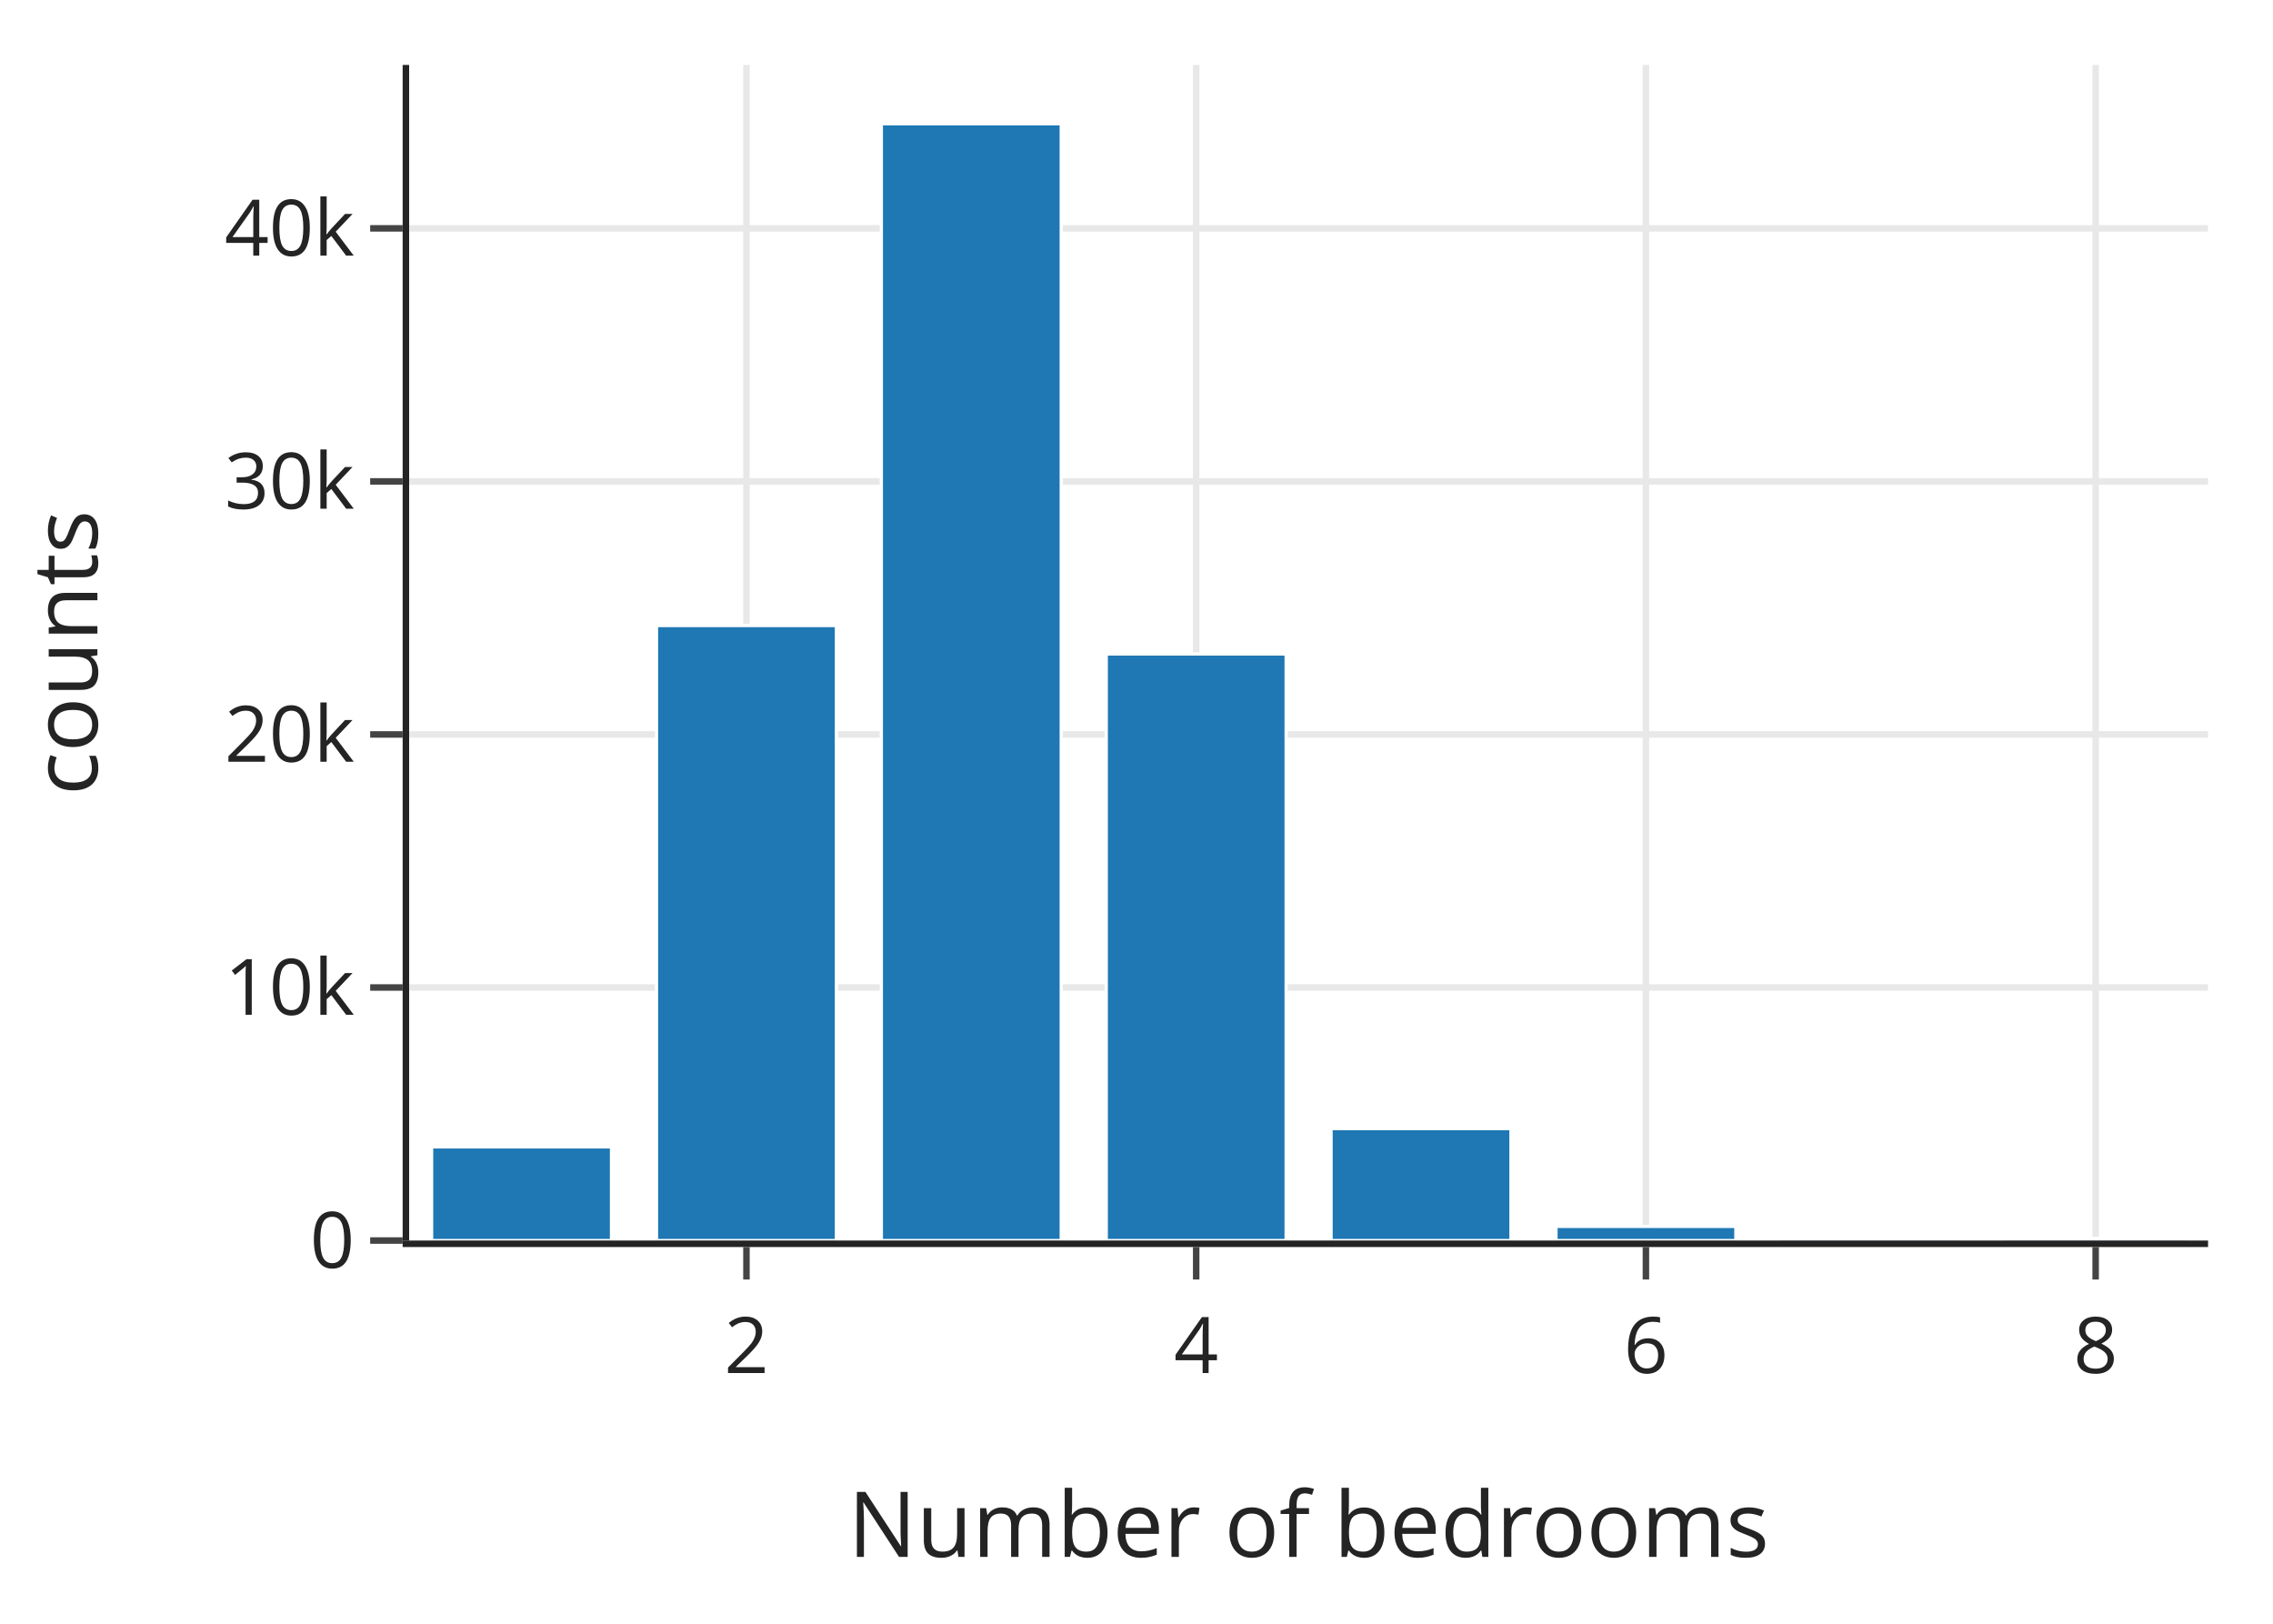
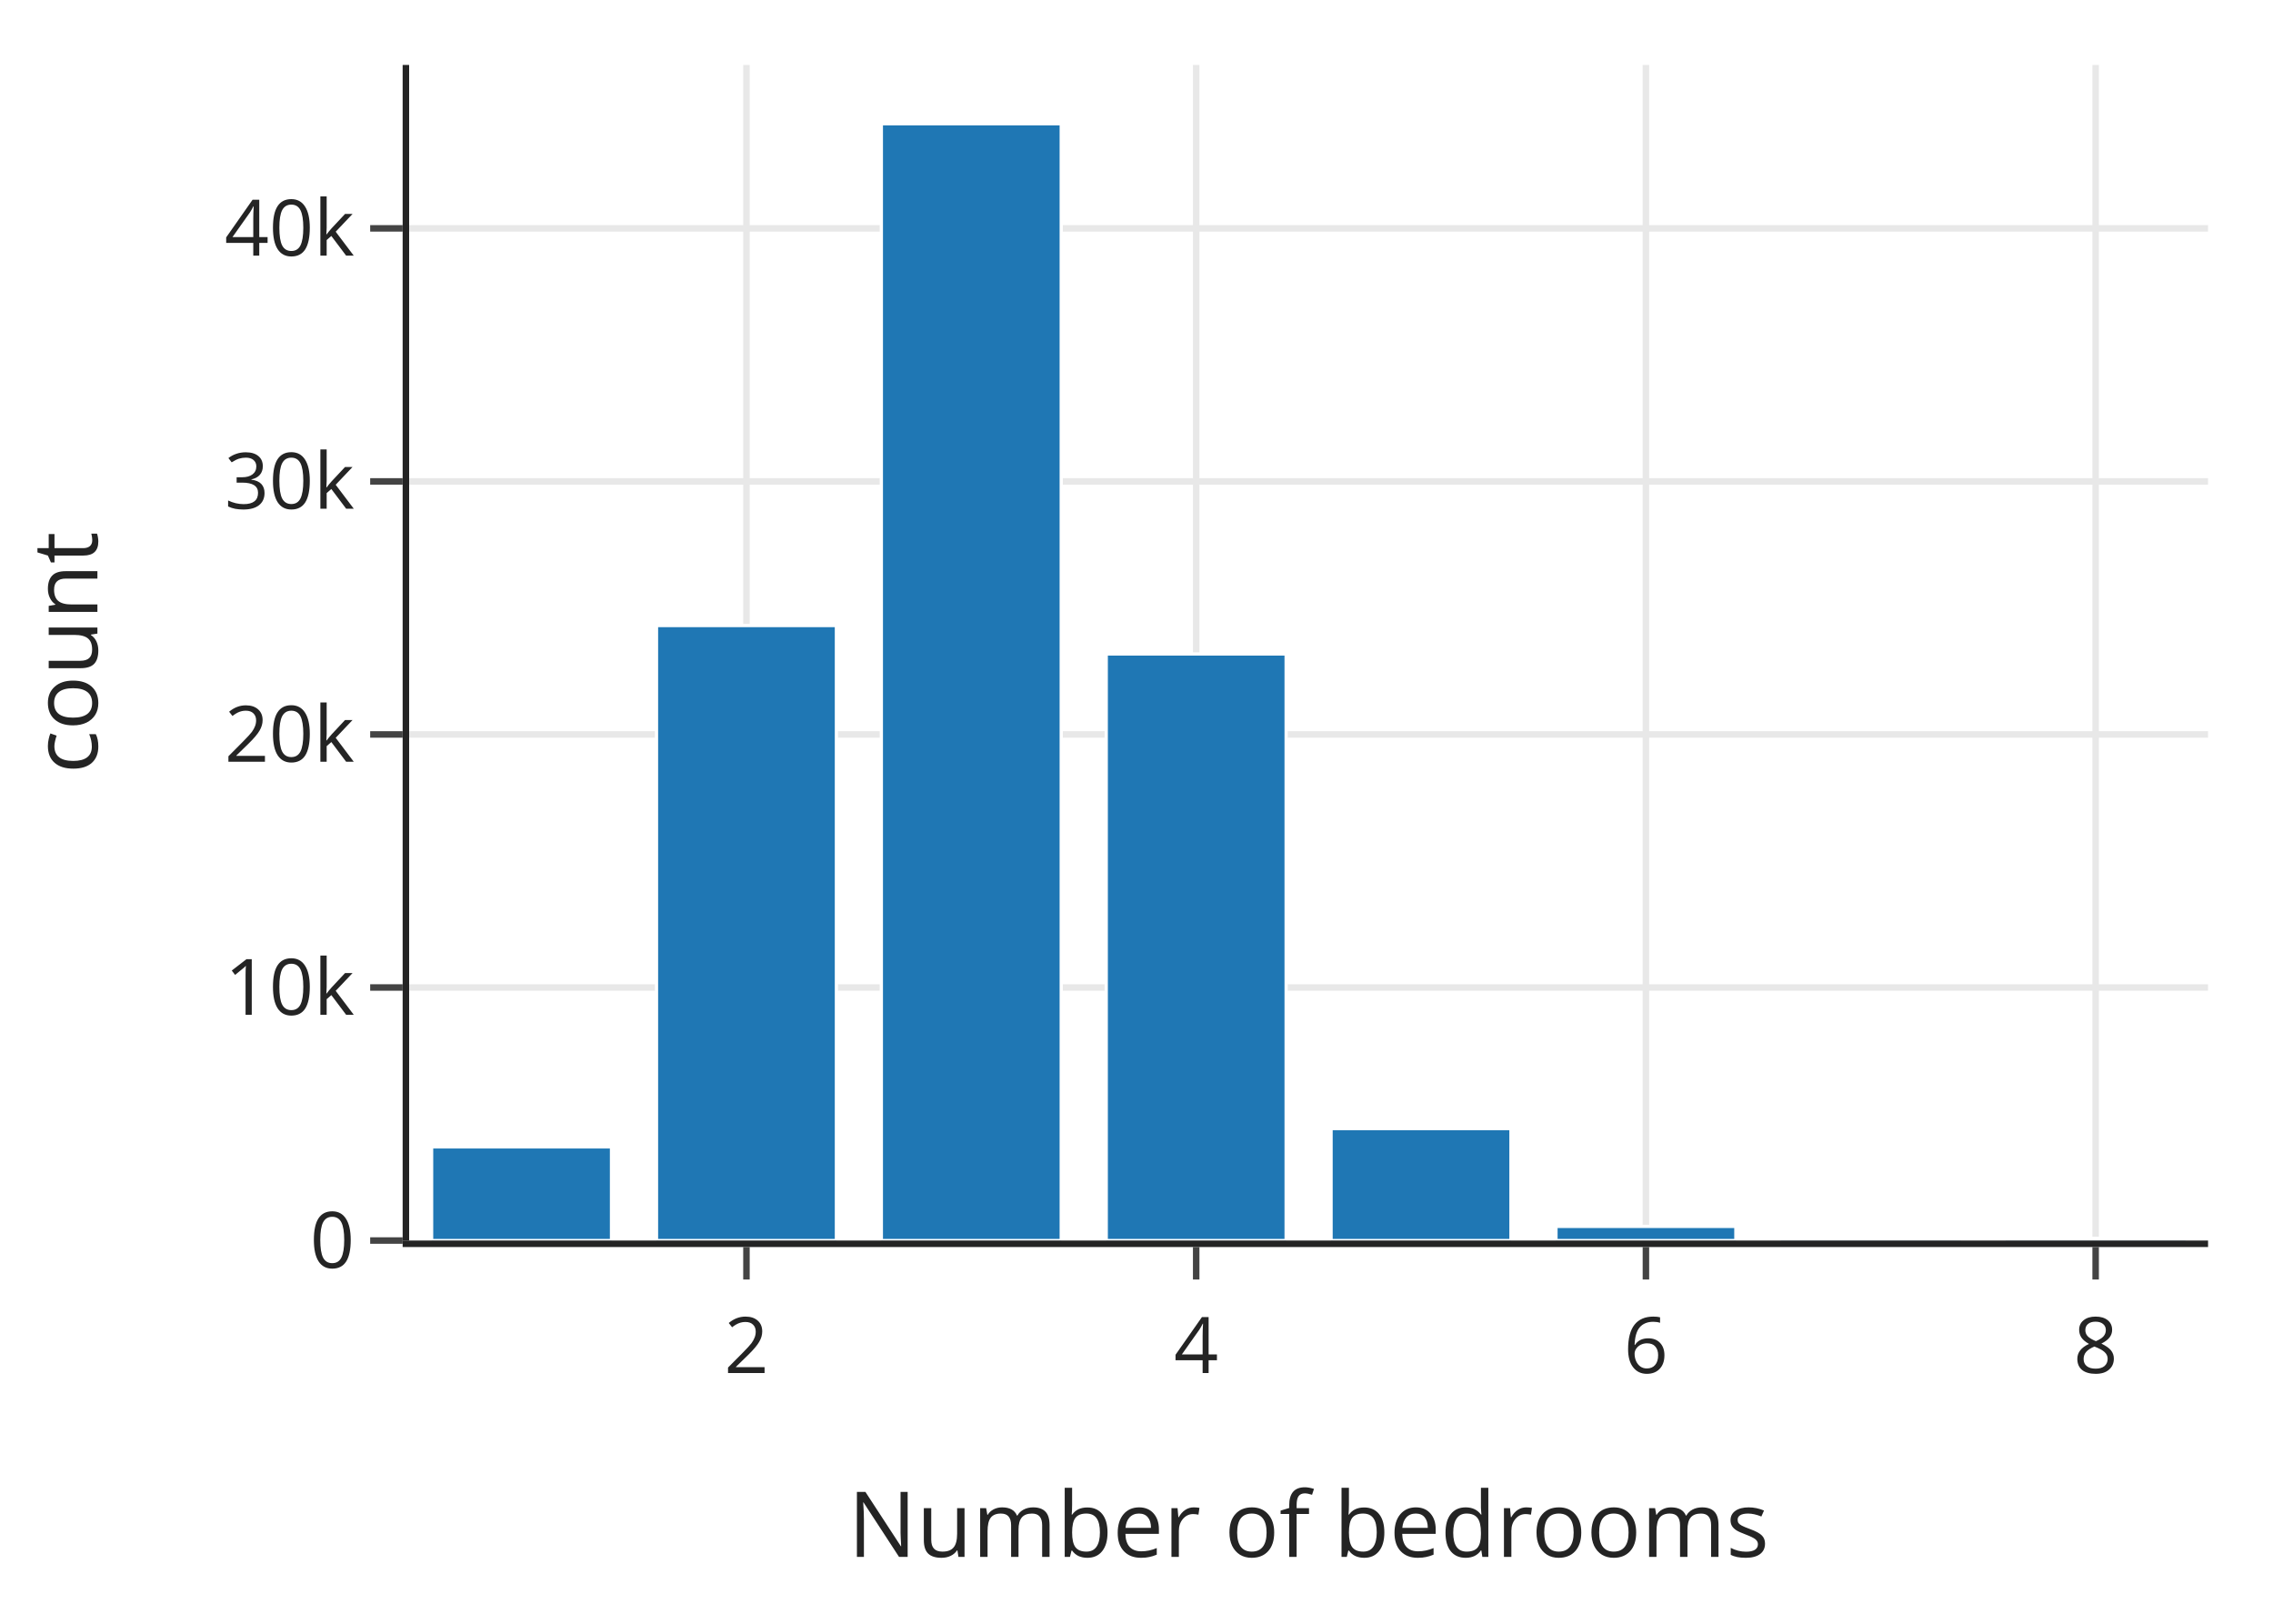
<svg xmlns="http://www.w3.org/2000/svg" class="main-svg" width="350" height="250" style="" viewBox="0 0 350 250">
  <rect x="0" y="0" width="350" height="250" style="fill: rgb(255, 255, 255); fill-opacity: 1;" />
-   <defs id="defs-6c42cc">
+   <defs id="defs-ef4ab4">
    <g class="clips">
-       <clipPath id="clip6c42ccxyplot" class="plotclip">
+       <clipPath id="clipef4ab4xyplot" class="plotclip">
        <rect width="277" height="181" />
      </clipPath>
-       <clipPath class="axesclip" id="clip6c42ccx">
+       <clipPath class="axesclip" id="clipef4ab4x">
        <rect x="63" y="0" width="277" height="250" />
      </clipPath>
-       <clipPath class="axesclip" id="clip6c42ccy">
+       <clipPath class="axesclip" id="clipef4ab4y">
        <rect x="0" y="10" width="350" height="181" />
      </clipPath>
-       <clipPath class="axesclip" id="clip6c42ccxy">
+       <clipPath class="axesclip" id="clipef4ab4xy">
        <rect x="63" y="10" width="277" height="181" />
      </clipPath>
    </g>
    <g class="gradients" />
    <g class="patterns" />
  </defs>
  <g class="bglayer" />
  <g class="layer-below">
    <g class="imagelayer" />
    <g class="shapelayer" />
  </g>
  <g class="cartesianlayer">
    <g class="subplot xy">
      <g class="layer-subplot">
        <g class="shapelayer" />
        <g class="imagelayer" />
      </g>
      <g class="gridlayer">
        <g class="x">
          <path class="xgrid crisp" transform="translate(114.94,0)" d="M0,10v181" style="stroke: rgb(232, 232, 232); stroke-opacity: 1; stroke-width: 1px;" />
          <path class="xgrid crisp" transform="translate(184.19,0)" d="M0,10v181" style="stroke: rgb(232, 232, 232); stroke-opacity: 1; stroke-width: 1px;" />
          <path class="xgrid crisp" transform="translate(253.44,0)" d="M0,10v181" style="stroke: rgb(232, 232, 232); stroke-opacity: 1; stroke-width: 1px;" />
          <path class="xgrid crisp" transform="translate(322.69,0)" d="M0,10v181" style="stroke: rgb(232, 232, 232); stroke-opacity: 1; stroke-width: 1px;" />
        </g>
        <g class="y">
          <path class="ygrid crisp" transform="translate(0,152.04)" d="M63,0h277" style="stroke: rgb(232, 232, 232); stroke-opacity: 1; stroke-width: 1px;" />
          <path class="ygrid crisp" transform="translate(0,113.08)" d="M63,0h277" style="stroke: rgb(232, 232, 232); stroke-opacity: 1; stroke-width: 1px;" />
          <path class="ygrid crisp" transform="translate(0,74.12)" d="M63,0h277" style="stroke: rgb(232, 232, 232); stroke-opacity: 1; stroke-width: 1px;" />
          <path class="ygrid crisp" transform="translate(0,35.16)" d="M63,0h277" style="stroke: rgb(232, 232, 232); stroke-opacity: 1; stroke-width: 1px;" />
        </g>
      </g>
      <g class="zerolinelayer" />
      <path class="xlines-below" />
      <path class="ylines-below" />
      <g class="overlines-below" />
      <g class="xaxislayer-below" />
      <g class="yaxislayer-below" />
      <g class="overaxes-below" />
-       <g class="plot" transform="translate(63,10)" clip-path="url(#clip6c42ccxyplot)">
+       <g class="plot" transform="translate(63,10)" clip-path="url(#clipef4ab4xyplot)">
        <g class="barlayer mlayer">
          <g class="trace bars" style="opacity: 1;">
            <g class="points">
              <g class="point">
                <path d="M3.46,181V166.58H31.16V181Z" style="vector-effect: non-scaling-stroke; opacity: 1; stroke-width: 0.5px; fill: rgb(31, 119, 180); fill-opacity: 1; stroke: rgb(255, 255, 255); stroke-opacity: 1;" />
              </g>
              <g class="point">
                <path d="M38.09,181V86.31H65.79V181Z" style="vector-effect: non-scaling-stroke; opacity: 1; stroke-width: 0.5px; fill: rgb(31, 119, 180); fill-opacity: 1; stroke: rgb(255, 255, 255); stroke-opacity: 1;" />
              </g>
              <g class="point">
                <path d="M72.71,181V9.05H100.41V181Z" style="vector-effect: non-scaling-stroke; opacity: 1; stroke-width: 0.5px; fill: rgb(31, 119, 180); fill-opacity: 1; stroke: rgb(255, 255, 255); stroke-opacity: 1;" />
              </g>
              <g class="point">
                <path d="M107.34,181V90.69H135.04V181Z" style="vector-effect: non-scaling-stroke; opacity: 1; stroke-width: 0.5px; fill: rgb(31, 119, 180); fill-opacity: 1; stroke: rgb(255, 255, 255); stroke-opacity: 1;" />
              </g>
              <g class="point">
                <path d="M141.96,181V163.77H169.66V181Z" style="vector-effect: non-scaling-stroke; opacity: 1; stroke-width: 0.5px; fill: rgb(31, 119, 180); fill-opacity: 1; stroke: rgb(255, 255, 255); stroke-opacity: 1;" />
              </g>
              <g class="point">
                <path d="M176.59,181V178.82H204.29V181Z" style="vector-effect: non-scaling-stroke; opacity: 1; stroke-width: 0.5px; fill: rgb(31, 119, 180); fill-opacity: 1; stroke: rgb(255, 255, 255); stroke-opacity: 1;" />
              </g>
              <g class="point">
                <path d="M211.21,181V180.7H238.91V181Z" style="vector-effect: non-scaling-stroke; opacity: 1; stroke-width: 0.5px; fill: rgb(31, 119, 180); fill-opacity: 1; stroke: rgb(255, 255, 255); stroke-opacity: 1;" />
              </g>
              <g class="point">
                <path d="M245.84,181V180.66H273.54V181Z" style="vector-effect: non-scaling-stroke; opacity: 1; stroke-width: 0.5px; fill: rgb(31, 119, 180); fill-opacity: 1; stroke: rgb(255, 255, 255); stroke-opacity: 1;" />
              </g>
            </g>
          </g>
        </g>
      </g>
      <g class="overplot" />
      <path class="xlines-above crisp" d="M62,191.5H340" style="fill: none; stroke-width: 1px; stroke: rgb(36, 36, 36); stroke-opacity: 1;" />
      <path class="ylines-above crisp" d="M62.5,10V191" style="fill: none; stroke-width: 1px; stroke: rgb(36, 36, 36); stroke-opacity: 1;" />
      <g class="overlines-above" />
      <g class="xaxislayer-above">
        <path class="xtick ticks crisp" d="M0,192v5" transform="translate(114.94,0)" style="stroke: rgb(68, 68, 68); stroke-opacity: 1; stroke-width: 1px;" />
        <path class="xtick ticks crisp" d="M0,192v5" transform="translate(184.19,0)" style="stroke: rgb(68, 68, 68); stroke-opacity: 1; stroke-width: 1px;" />
        <path class="xtick ticks crisp" d="M0,192v5" transform="translate(253.44,0)" style="stroke: rgb(68, 68, 68); stroke-opacity: 1; stroke-width: 1px;" />
        <path class="xtick ticks crisp" d="M0,192v5" transform="translate(322.69,0)" style="stroke: rgb(68, 68, 68); stroke-opacity: 1; stroke-width: 1px;" />
        <g class="xtick">
          <text text-anchor="middle" x="0" y="211.4" transform="translate(114.94,0)" style="font-family: 'Open Sans', verdana, arial, sans-serif; font-size: 12px; fill: rgb(36, 36, 36); fill-opacity: 1; white-space: pre; opacity: 1;">2</text>
        </g>
        <g class="xtick">
          <text text-anchor="middle" x="0" y="211.4" style="font-family: 'Open Sans', verdana, arial, sans-serif; font-size: 12px; fill: rgb(36, 36, 36); fill-opacity: 1; white-space: pre; opacity: 1;" transform="translate(184.19,0)">4</text>
        </g>
        <g class="xtick">
          <text text-anchor="middle" x="0" y="211.4" style="font-family: 'Open Sans', verdana, arial, sans-serif; font-size: 12px; fill: rgb(36, 36, 36); fill-opacity: 1; white-space: pre; opacity: 1;" transform="translate(253.44,0)">6</text>
        </g>
        <g class="xtick">
          <text text-anchor="middle" x="0" y="211.4" style="font-family: 'Open Sans', verdana, arial, sans-serif; font-size: 12px; fill: rgb(36, 36, 36); fill-opacity: 1; white-space: pre; opacity: 1;" transform="translate(322.69,0)">8</text>
        </g>
      </g>
      <g class="yaxislayer-above">
        <path class="ytick ticks crisp" d="M62,0h-5" transform="translate(0,191)" style="stroke: rgb(68, 68, 68); stroke-opacity: 1; stroke-width: 1px;" />
        <path class="ytick ticks crisp" d="M62,0h-5" transform="translate(0,152.04)" style="stroke: rgb(68, 68, 68); stroke-opacity: 1; stroke-width: 1px;" />
        <path class="ytick ticks crisp" d="M62,0h-5" transform="translate(0,113.08)" style="stroke: rgb(68, 68, 68); stroke-opacity: 1; stroke-width: 1px;" />
        <path class="ytick ticks crisp" d="M62,0h-5" transform="translate(0,74.12)" style="stroke: rgb(68, 68, 68); stroke-opacity: 1; stroke-width: 1px;" />
        <path class="ytick ticks crisp" d="M62,0h-5" transform="translate(0,35.16)" style="stroke: rgb(68, 68, 68); stroke-opacity: 1; stroke-width: 1px;" />
        <g class="ytick">
          <text text-anchor="end" x="54.6" y="4.2" transform="translate(0,191)" style="font-family: 'Open Sans', verdana, arial, sans-serif; font-size: 12px; fill: rgb(36, 36, 36); fill-opacity: 1; white-space: pre; opacity: 1;">0</text>
        </g>
        <g class="ytick">
          <text text-anchor="end" x="54.6" y="4.2" style="font-family: 'Open Sans', verdana, arial, sans-serif; font-size: 12px; fill: rgb(36, 36, 36); fill-opacity: 1; white-space: pre; opacity: 1;" transform="translate(0,152.04)">10k</text>
        </g>
        <g class="ytick">
          <text text-anchor="end" x="54.6" y="4.2" style="font-family: 'Open Sans', verdana, arial, sans-serif; font-size: 12px; fill: rgb(36, 36, 36); fill-opacity: 1; white-space: pre; opacity: 1;" transform="translate(0,113.08)">20k</text>
        </g>
        <g class="ytick">
          <text text-anchor="end" x="54.6" y="4.2" style="font-family: 'Open Sans', verdana, arial, sans-serif; font-size: 12px; fill: rgb(36, 36, 36); fill-opacity: 1; white-space: pre; opacity: 1;" transform="translate(0,74.12)">30k</text>
        </g>
        <g class="ytick">
          <text text-anchor="end" x="54.6" y="4.2" style="font-family: 'Open Sans', verdana, arial, sans-serif; font-size: 12px; fill: rgb(36, 36, 36); fill-opacity: 1; white-space: pre; opacity: 1;" transform="translate(0,35.16)">40k</text>
        </g>
      </g>
      <g class="overaxes-above" />
    </g>
  </g>
  <g class="polarlayer" />
  <g class="smithlayer" />
  <g class="ternarylayer" />
  <g class="geolayer" />
  <g class="funnelarealayer" />
  <g class="pielayer" />
  <g class="iciclelayer" />
  <g class="treemaplayer" />
  <g class="sunburstlayer" />
  <g class="glimages" />
-   <defs id="topdefs-6c42cc">
+   <defs id="topdefs-ef4ab4">
    <g class="clips" />
  </defs>
  <g class="layer-above">
    <g class="imagelayer" />
    <g class="shapelayer" />
  </g>
  <g class="infolayer">
    <g class="g-gtitle" />
    <g class="g-xtitle">
      <text class="xtitle" x="201.5" y="239.706" text-anchor="middle" style="font-family: 'Open Sans', verdana, arial, sans-serif; font-size: 14px; fill: rgb(36, 36, 36); opacity: 1; font-weight: normal; white-space: pre;">Number of bedrooms</text>
    </g>
    <g class="g-ytitle" transform="translate(5.22168,0)">
-       <text class="ytitle" transform="rotate(-90,9.778125,100.5)" x="9.778" y="100.5" text-anchor="middle" style="font-family: 'Open Sans', verdana, arial, sans-serif; font-size: 14px; fill: rgb(36, 36, 36); opacity: 1; font-weight: normal; white-space: pre;">counts</text>
+       <text class="ytitle" transform="rotate(-90,9.778125,100.5)" x="9.778" y="100.5" text-anchor="middle" style="font-family: 'Open Sans', verdana, arial, sans-serif; font-size: 14px; fill: rgb(36, 36, 36); opacity: 1; font-weight: normal; white-space: pre;">count</text>
    </g>
  </g>
</svg>
